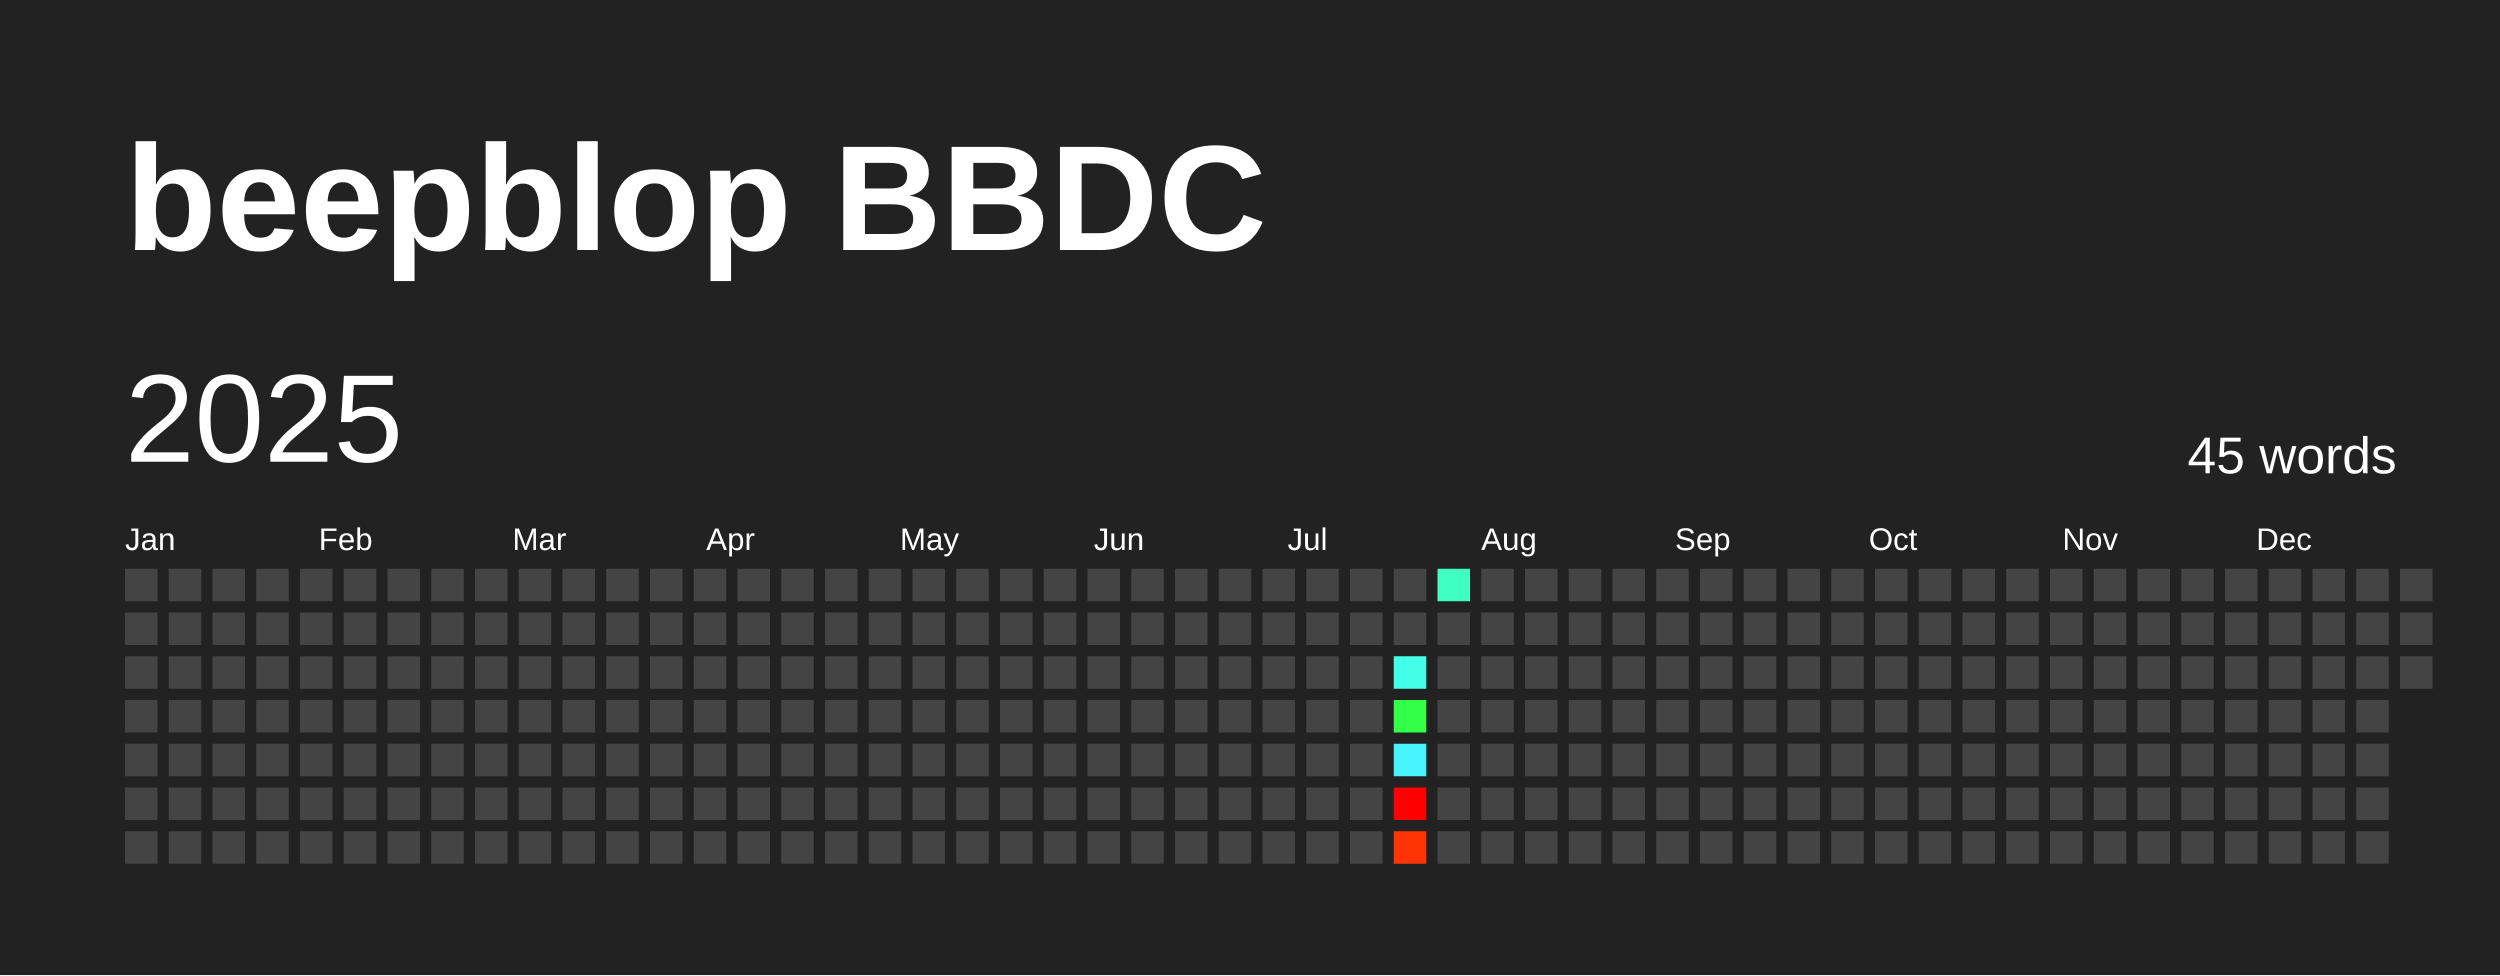
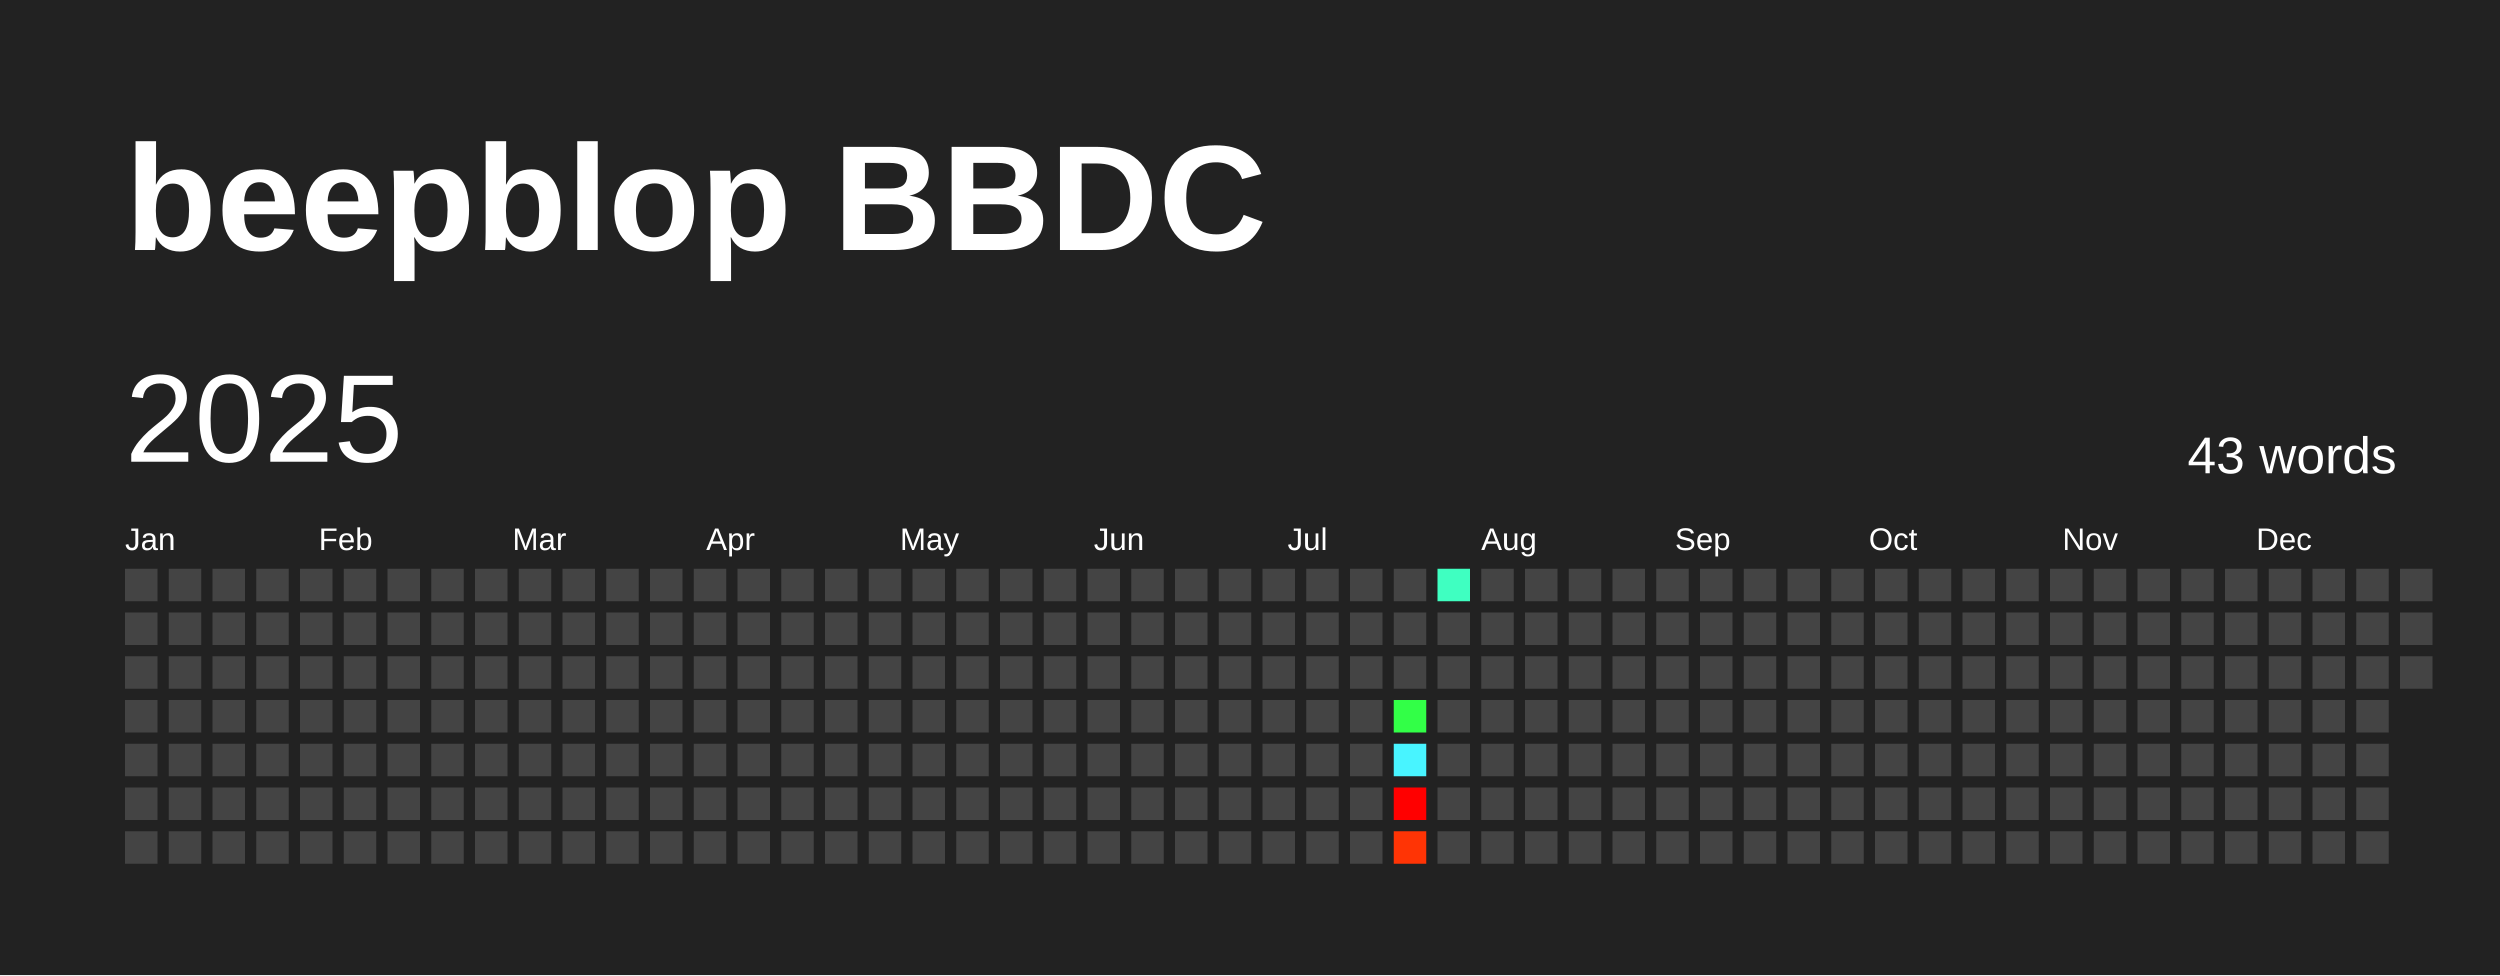
<svg xmlns="http://www.w3.org/2000/svg" baseProfile="full" height="78mm" version="1.1" viewBox="0,0,200,78" width="200mm">
  <defs />
  <rect fill="#222222" height="78" width="200" x="0" y="0" />
  <text fill="#FFFFFF" style="font-size:12px; font-family:Arial; font-weight:bold;" x="10" y="20">beepblop BBDC</text>
  <text dominant-baseline="hanging" fill="#FFFFFF" style="font-size:10.0px; font-family:Arial;" x="10" y="30">2025</text>
-   <text dominant-baseline="hanging" fill="#FFFFFF" style="font-size:4.125px; font-family:Arial;" x="175" y="35">45 words</text>
+   <text dominant-baseline="hanging" fill="#FFFFFF" style="font-size:4.125px; font-family:Arial;" x="175" y="35">43 words</text>
  <text fill="#FFFFFF" style="font-size:2.5px; font-family:Arial" x="10.0" y="44">Jan</text>
  <text fill="#FFFFFF" style="font-size:2.5px; font-family:Arial" x="25.5" y="44">Feb</text>
  <text fill="#FFFFFF" style="font-size:2.5px; font-family:Arial" x="41.0" y="44">Mar</text>
  <text fill="#FFFFFF" style="font-size:2.5px; font-family:Arial" x="56.5" y="44">Apr</text>
  <text fill="#FFFFFF" style="font-size:2.5px; font-family:Arial" x="72.0" y="44">May</text>
  <text fill="#FFFFFF" style="font-size:2.5px; font-family:Arial" x="87.5" y="44">Jun</text>
  <text fill="#FFFFFF" style="font-size:2.5px; font-family:Arial" x="103.0" y="44">Jul</text>
  <text fill="#FFFFFF" style="font-size:2.5px; font-family:Arial" x="118.5" y="44">Aug</text>
  <text fill="#FFFFFF" style="font-size:2.5px; font-family:Arial" x="134.0" y="44">Sep</text>
  <text fill="#FFFFFF" style="font-size:2.5px; font-family:Arial" x="149.5" y="44">Oct</text>
  <text fill="#FFFFFF" style="font-size:2.5px; font-family:Arial" x="165.0" y="44">Nov</text>
  <text fill="#FFFFFF" style="font-size:2.5px; font-family:Arial" x="180.5" y="44">Dec</text>
  <rect fill="#444444" height="2.6" width="2.6" x="10.0" y="45.5" />
  <rect fill="#444444" height="2.6" width="2.6" x="10.0" y="49.0" />
  <rect fill="#444444" height="2.6" width="2.6" x="10.0" y="52.5" />
  <rect fill="#444444" height="2.6" width="2.6" x="10.0" y="56.0" />
  <rect fill="#444444" height="2.6" width="2.6" x="10.0" y="59.5" />
  <rect fill="#444444" height="2.6" width="2.6" x="10.0" y="63.0" />
  <rect fill="#444444" height="2.6" width="2.6" x="10.0" y="66.5" />
  <rect fill="#444444" height="2.6" width="2.6" x="13.5" y="45.5" />
  <rect fill="#444444" height="2.6" width="2.6" x="13.5" y="49.0" />
  <rect fill="#444444" height="2.6" width="2.6" x="13.5" y="52.5" />
  <rect fill="#444444" height="2.6" width="2.6" x="13.5" y="56.0" />
  <rect fill="#444444" height="2.6" width="2.6" x="13.5" y="59.5" />
  <rect fill="#444444" height="2.6" width="2.6" x="13.5" y="63.0" />
  <rect fill="#444444" height="2.6" width="2.6" x="13.5" y="66.5" />
  <rect fill="#444444" height="2.6" width="2.6" x="17.0" y="45.5" />
  <rect fill="#444444" height="2.6" width="2.6" x="17.0" y="49.0" />
  <rect fill="#444444" height="2.6" width="2.6" x="17.0" y="52.5" />
  <rect fill="#444444" height="2.6" width="2.6" x="17.0" y="56.0" />
  <rect fill="#444444" height="2.6" width="2.6" x="17.0" y="59.5" />
  <rect fill="#444444" height="2.6" width="2.6" x="17.0" y="63.0" />
  <rect fill="#444444" height="2.6" width="2.6" x="17.0" y="66.5" />
  <rect fill="#444444" height="2.6" width="2.6" x="20.5" y="45.5" />
  <rect fill="#444444" height="2.6" width="2.6" x="20.5" y="49.0" />
  <rect fill="#444444" height="2.6" width="2.6" x="20.5" y="52.5" />
  <rect fill="#444444" height="2.6" width="2.6" x="20.5" y="56.0" />
  <rect fill="#444444" height="2.6" width="2.6" x="20.5" y="59.5" />
  <rect fill="#444444" height="2.6" width="2.6" x="20.5" y="63.0" />
  <rect fill="#444444" height="2.6" width="2.6" x="20.5" y="66.5" />
  <rect fill="#444444" height="2.6" width="2.6" x="24.0" y="45.5" />
  <rect fill="#444444" height="2.6" width="2.6" x="24.0" y="49.0" />
  <rect fill="#444444" height="2.6" width="2.6" x="24.0" y="52.5" />
  <rect fill="#444444" height="2.6" width="2.6" x="24.0" y="56.0" />
  <rect fill="#444444" height="2.6" width="2.6" x="24.0" y="59.5" />
  <rect fill="#444444" height="2.6" width="2.6" x="24.0" y="63.0" />
  <rect fill="#444444" height="2.6" width="2.6" x="24.0" y="66.5" />
  <rect fill="#444444" height="2.6" width="2.6" x="27.5" y="45.5" />
  <rect fill="#444444" height="2.6" width="2.6" x="27.5" y="49.0" />
  <rect fill="#444444" height="2.6" width="2.6" x="27.5" y="52.5" />
  <rect fill="#444444" height="2.6" width="2.6" x="27.5" y="56.0" />
  <rect fill="#444444" height="2.6" width="2.6" x="27.5" y="59.5" />
  <rect fill="#444444" height="2.6" width="2.6" x="27.5" y="63.0" />
  <rect fill="#444444" height="2.6" width="2.6" x="27.5" y="66.5" />
  <rect fill="#444444" height="2.6" width="2.6" x="31.0" y="45.5" />
  <rect fill="#444444" height="2.6" width="2.6" x="31.0" y="49.0" />
  <rect fill="#444444" height="2.6" width="2.6" x="31.0" y="52.5" />
  <rect fill="#444444" height="2.6" width="2.6" x="31.0" y="56.0" />
  <rect fill="#444444" height="2.6" width="2.6" x="31.0" y="59.5" />
  <rect fill="#444444" height="2.6" width="2.6" x="31.0" y="63.0" />
  <rect fill="#444444" height="2.6" width="2.6" x="31.0" y="66.5" />
  <rect fill="#444444" height="2.6" width="2.6" x="34.5" y="45.5" />
  <rect fill="#444444" height="2.6" width="2.6" x="34.5" y="49.0" />
  <rect fill="#444444" height="2.6" width="2.6" x="34.5" y="52.5" />
  <rect fill="#444444" height="2.6" width="2.6" x="34.5" y="56.0" />
  <rect fill="#444444" height="2.6" width="2.6" x="34.5" y="59.5" />
  <rect fill="#444444" height="2.6" width="2.6" x="34.5" y="63.0" />
  <rect fill="#444444" height="2.6" width="2.6" x="34.5" y="66.5" />
  <rect fill="#444444" height="2.6" width="2.6" x="38.0" y="45.5" />
  <rect fill="#444444" height="2.6" width="2.6" x="38.0" y="49.0" />
  <rect fill="#444444" height="2.6" width="2.6" x="38.0" y="52.5" />
  <rect fill="#444444" height="2.6" width="2.6" x="38.0" y="56.0" />
  <rect fill="#444444" height="2.6" width="2.6" x="38.0" y="59.5" />
  <rect fill="#444444" height="2.6" width="2.6" x="38.0" y="63.0" />
  <rect fill="#444444" height="2.6" width="2.6" x="38.0" y="66.5" />
  <rect fill="#444444" height="2.6" width="2.6" x="41.5" y="45.5" />
  <rect fill="#444444" height="2.6" width="2.6" x="41.5" y="49.0" />
  <rect fill="#444444" height="2.6" width="2.6" x="41.5" y="52.5" />
  <rect fill="#444444" height="2.6" width="2.6" x="41.5" y="56.0" />
  <rect fill="#444444" height="2.6" width="2.6" x="41.5" y="59.5" />
  <rect fill="#444444" height="2.6" width="2.6" x="41.5" y="63.0" />
  <rect fill="#444444" height="2.6" width="2.6" x="41.5" y="66.5" />
  <rect fill="#444444" height="2.6" width="2.6" x="45.0" y="45.5" />
  <rect fill="#444444" height="2.6" width="2.6" x="45.0" y="49.0" />
  <rect fill="#444444" height="2.6" width="2.6" x="45.0" y="52.5" />
  <rect fill="#444444" height="2.6" width="2.6" x="45.0" y="56.0" />
  <rect fill="#444444" height="2.6" width="2.6" x="45.0" y="59.5" />
  <rect fill="#444444" height="2.6" width="2.6" x="45.0" y="63.0" />
  <rect fill="#444444" height="2.6" width="2.6" x="45.0" y="66.5" />
  <rect fill="#444444" height="2.6" width="2.6" x="48.5" y="45.5" />
  <rect fill="#444444" height="2.6" width="2.6" x="48.5" y="49.0" />
  <rect fill="#444444" height="2.6" width="2.6" x="48.5" y="52.5" />
  <rect fill="#444444" height="2.6" width="2.6" x="48.5" y="56.0" />
  <rect fill="#444444" height="2.6" width="2.6" x="48.5" y="59.5" />
  <rect fill="#444444" height="2.6" width="2.6" x="48.5" y="63.0" />
  <rect fill="#444444" height="2.6" width="2.6" x="48.5" y="66.5" />
  <rect fill="#444444" height="2.6" width="2.6" x="52.0" y="45.5" />
  <rect fill="#444444" height="2.6" width="2.6" x="52.0" y="49.0" />
  <rect fill="#444444" height="2.6" width="2.6" x="52.0" y="52.5" />
  <rect fill="#444444" height="2.6" width="2.6" x="52.0" y="56.0" />
  <rect fill="#444444" height="2.6" width="2.6" x="52.0" y="59.5" />
  <rect fill="#444444" height="2.6" width="2.6" x="52.0" y="63.0" />
  <rect fill="#444444" height="2.6" width="2.6" x="52.0" y="66.5" />
  <rect fill="#444444" height="2.6" width="2.6" x="55.5" y="45.5" />
  <rect fill="#444444" height="2.6" width="2.6" x="55.5" y="49.0" />
  <rect fill="#444444" height="2.6" width="2.6" x="55.5" y="52.5" />
  <rect fill="#444444" height="2.6" width="2.6" x="55.5" y="56.0" />
  <rect fill="#444444" height="2.6" width="2.6" x="55.5" y="59.5" />
  <rect fill="#444444" height="2.6" width="2.6" x="55.5" y="63.0" />
  <rect fill="#444444" height="2.6" width="2.6" x="55.5" y="66.5" />
  <rect fill="#444444" height="2.6" width="2.6" x="59.0" y="45.5" />
  <rect fill="#444444" height="2.6" width="2.6" x="59.0" y="49.0" />
  <rect fill="#444444" height="2.6" width="2.6" x="59.0" y="52.5" />
  <rect fill="#444444" height="2.6" width="2.6" x="59.0" y="56.0" />
  <rect fill="#444444" height="2.6" width="2.6" x="59.0" y="59.5" />
  <rect fill="#444444" height="2.6" width="2.6" x="59.0" y="63.0" />
  <rect fill="#444444" height="2.6" width="2.6" x="59.0" y="66.5" />
  <rect fill="#444444" height="2.6" width="2.6" x="62.5" y="45.5" />
  <rect fill="#444444" height="2.6" width="2.6" x="62.5" y="49.0" />
  <rect fill="#444444" height="2.6" width="2.6" x="62.5" y="52.5" />
  <rect fill="#444444" height="2.6" width="2.6" x="62.5" y="56.0" />
  <rect fill="#444444" height="2.6" width="2.6" x="62.5" y="59.5" />
  <rect fill="#444444" height="2.6" width="2.6" x="62.5" y="63.0" />
  <rect fill="#444444" height="2.6" width="2.6" x="62.5" y="66.5" />
  <rect fill="#444444" height="2.6" width="2.6" x="66.0" y="45.5" />
  <rect fill="#444444" height="2.6" width="2.6" x="66.0" y="49.0" />
  <rect fill="#444444" height="2.6" width="2.6" x="66.0" y="52.5" />
  <rect fill="#444444" height="2.6" width="2.6" x="66.0" y="56.0" />
  <rect fill="#444444" height="2.6" width="2.6" x="66.0" y="59.5" />
  <rect fill="#444444" height="2.6" width="2.6" x="66.0" y="63.0" />
  <rect fill="#444444" height="2.6" width="2.6" x="66.0" y="66.5" />
  <rect fill="#444444" height="2.6" width="2.6" x="69.5" y="45.5" />
  <rect fill="#444444" height="2.6" width="2.6" x="69.5" y="49.0" />
  <rect fill="#444444" height="2.6" width="2.6" x="69.5" y="52.5" />
  <rect fill="#444444" height="2.6" width="2.6" x="69.5" y="56.0" />
  <rect fill="#444444" height="2.6" width="2.6" x="69.5" y="59.5" />
  <rect fill="#444444" height="2.6" width="2.6" x="69.5" y="63.0" />
  <rect fill="#444444" height="2.6" width="2.6" x="69.5" y="66.5" />
  <rect fill="#444444" height="2.6" width="2.6" x="73.0" y="45.5" />
  <rect fill="#444444" height="2.6" width="2.6" x="73.0" y="49.0" />
  <rect fill="#444444" height="2.6" width="2.6" x="73.0" y="52.5" />
  <rect fill="#444444" height="2.6" width="2.6" x="73.0" y="56.0" />
  <rect fill="#444444" height="2.6" width="2.6" x="73.0" y="59.5" />
  <rect fill="#444444" height="2.6" width="2.6" x="73.0" y="63.0" />
  <rect fill="#444444" height="2.6" width="2.6" x="73.0" y="66.5" />
  <rect fill="#444444" height="2.6" width="2.6" x="76.5" y="45.5" />
  <rect fill="#444444" height="2.6" width="2.6" x="76.5" y="49.0" />
  <rect fill="#444444" height="2.6" width="2.6" x="76.5" y="52.5" />
  <rect fill="#444444" height="2.6" width="2.6" x="76.5" y="56.0" />
  <rect fill="#444444" height="2.6" width="2.6" x="76.5" y="59.5" />
  <rect fill="#444444" height="2.6" width="2.6" x="76.5" y="63.0" />
  <rect fill="#444444" height="2.6" width="2.6" x="76.5" y="66.5" />
  <rect fill="#444444" height="2.6" width="2.6" x="80.0" y="45.5" />
  <rect fill="#444444" height="2.6" width="2.6" x="80.0" y="49.0" />
  <rect fill="#444444" height="2.6" width="2.6" x="80.0" y="52.5" />
  <rect fill="#444444" height="2.6" width="2.6" x="80.0" y="56.0" />
  <rect fill="#444444" height="2.6" width="2.6" x="80.0" y="59.5" />
  <rect fill="#444444" height="2.6" width="2.6" x="80.0" y="63.0" />
  <rect fill="#444444" height="2.6" width="2.6" x="80.0" y="66.5" />
  <rect fill="#444444" height="2.6" width="2.6" x="83.5" y="45.5" />
  <rect fill="#444444" height="2.6" width="2.6" x="83.5" y="49.0" />
  <rect fill="#444444" height="2.6" width="2.6" x="83.5" y="52.5" />
  <rect fill="#444444" height="2.6" width="2.6" x="83.5" y="56.0" />
  <rect fill="#444444" height="2.6" width="2.6" x="83.5" y="59.5" />
  <rect fill="#444444" height="2.6" width="2.6" x="83.5" y="63.0" />
  <rect fill="#444444" height="2.6" width="2.6" x="83.5" y="66.5" />
  <rect fill="#444444" height="2.6" width="2.6" x="87.0" y="45.5" />
  <rect fill="#444444" height="2.6" width="2.6" x="87.0" y="49.0" />
  <rect fill="#444444" height="2.6" width="2.6" x="87.0" y="52.5" />
  <rect fill="#444444" height="2.6" width="2.6" x="87.0" y="56.0" />
  <rect fill="#444444" height="2.6" width="2.6" x="87.0" y="59.5" />
  <rect fill="#444444" height="2.6" width="2.6" x="87.0" y="63.0" />
  <rect fill="#444444" height="2.6" width="2.6" x="87.0" y="66.5" />
  <rect fill="#444444" height="2.6" width="2.6" x="90.5" y="45.5" />
  <rect fill="#444444" height="2.6" width="2.6" x="90.5" y="49.0" />
  <rect fill="#444444" height="2.6" width="2.6" x="90.5" y="52.5" />
  <rect fill="#444444" height="2.6" width="2.6" x="90.5" y="56.0" />
  <rect fill="#444444" height="2.6" width="2.6" x="90.5" y="59.5" />
  <rect fill="#444444" height="2.6" width="2.6" x="90.5" y="63.0" />
  <rect fill="#444444" height="2.6" width="2.6" x="90.5" y="66.5" />
  <rect fill="#444444" height="2.6" width="2.6" x="94.0" y="45.5" />
  <rect fill="#444444" height="2.6" width="2.6" x="94.0" y="49.0" />
  <rect fill="#444444" height="2.6" width="2.6" x="94.0" y="52.5" />
  <rect fill="#444444" height="2.6" width="2.6" x="94.0" y="56.0" />
  <rect fill="#444444" height="2.6" width="2.6" x="94.0" y="59.5" />
  <rect fill="#444444" height="2.6" width="2.6" x="94.0" y="63.0" />
  <rect fill="#444444" height="2.6" width="2.6" x="94.0" y="66.5" />
  <rect fill="#444444" height="2.6" width="2.6" x="97.5" y="45.5" />
  <rect fill="#444444" height="2.6" width="2.6" x="97.5" y="49.0" />
  <rect fill="#444444" height="2.6" width="2.6" x="97.5" y="52.5" />
  <rect fill="#444444" height="2.6" width="2.6" x="97.5" y="56.0" />
  <rect fill="#444444" height="2.6" width="2.6" x="97.5" y="59.5" />
  <rect fill="#444444" height="2.6" width="2.6" x="97.5" y="63.0" />
  <rect fill="#444444" height="2.6" width="2.6" x="97.5" y="66.5" />
  <rect fill="#444444" height="2.6" width="2.6" x="101.0" y="45.5" />
  <rect fill="#444444" height="2.6" width="2.6" x="101.0" y="49.0" />
  <rect fill="#444444" height="2.6" width="2.6" x="101.0" y="52.5" />
  <rect fill="#444444" height="2.6" width="2.6" x="101.0" y="56.0" />
  <rect fill="#444444" height="2.6" width="2.6" x="101.0" y="59.5" />
  <rect fill="#444444" height="2.6" width="2.6" x="101.0" y="63.0" />
  <rect fill="#444444" height="2.6" width="2.6" x="101.0" y="66.5" />
  <rect fill="#444444" height="2.6" width="2.6" x="104.5" y="45.5" />
  <rect fill="#444444" height="2.6" width="2.6" x="104.5" y="49.0" />
  <rect fill="#444444" height="2.6" width="2.6" x="104.5" y="52.5" />
  <rect fill="#444444" height="2.6" width="2.6" x="104.5" y="56.0" />
  <rect fill="#444444" height="2.6" width="2.6" x="104.5" y="59.5" />
  <rect fill="#444444" height="2.6" width="2.6" x="104.5" y="63.0" />
  <rect fill="#444444" height="2.6" width="2.6" x="104.5" y="66.5" />
  <rect fill="#444444" height="2.6" width="2.6" x="108.0" y="45.5" />
  <rect fill="#444444" height="2.6" width="2.6" x="108.0" y="49.0" />
  <rect fill="#444444" height="2.6" width="2.6" x="108.0" y="52.5" />
  <rect fill="#444444" height="2.6" width="2.6" x="108.0" y="56.0" />
  <rect fill="#444444" height="2.6" width="2.6" x="108.0" y="59.5" />
  <rect fill="#444444" height="2.6" width="2.6" x="108.0" y="63.0" />
  <rect fill="#444444" height="2.6" width="2.6" x="108.0" y="66.5" />
  <rect fill="#444444" height="2.6" width="2.6" x="111.5" y="45.5" />
  <rect fill="#444444" height="2.6" width="2.6" x="111.5" y="49.0" />
-   <rect fill="#44ffe7" height="2.6" width="2.6" x="111.5" y="52.5" />
+   <rect fill="#444444" height="2.6" width="2.6" x="111.5" y="52.5" />
  <rect fill="#32ff47" height="2.6" width="2.6" x="111.5" y="56.0" />
  <rect fill="#48f4ff" height="2.6" width="2.6" x="111.5" y="59.5" />
  <rect fill="red" height="2.6" width="2.6" x="111.5" y="63.0" />
  <rect fill="#ff3405" height="2.6" width="2.6" x="111.5" y="66.5" />
  <rect fill="#3fffc1" height="2.6" width="2.6" x="115.0" y="45.5" />
  <rect fill="#444444" height="2.6" width="2.6" x="115.0" y="49.0" />
  <rect fill="#444444" height="2.6" width="2.6" x="115.0" y="52.5" />
  <rect fill="#444444" height="2.6" width="2.6" x="115.0" y="56.0" />
  <rect fill="#444444" height="2.6" width="2.6" x="115.0" y="59.5" />
  <rect fill="#444444" height="2.6" width="2.6" x="115.0" y="63.0" />
  <rect fill="#444444" height="2.6" width="2.6" x="115.0" y="66.5" />
  <rect fill="#444444" height="2.6" width="2.6" x="118.5" y="45.5" />
  <rect fill="#444444" height="2.6" width="2.6" x="118.5" y="49.0" />
  <rect fill="#444444" height="2.6" width="2.6" x="118.5" y="52.5" />
  <rect fill="#444444" height="2.6" width="2.6" x="118.5" y="56.0" />
  <rect fill="#444444" height="2.6" width="2.6" x="118.5" y="59.5" />
  <rect fill="#444444" height="2.6" width="2.6" x="118.5" y="63.0" />
  <rect fill="#444444" height="2.6" width="2.6" x="118.5" y="66.5" />
  <rect fill="#444444" height="2.6" width="2.6" x="122.0" y="45.5" />
  <rect fill="#444444" height="2.6" width="2.6" x="122.0" y="49.0" />
  <rect fill="#444444" height="2.6" width="2.6" x="122.0" y="52.5" />
  <rect fill="#444444" height="2.6" width="2.6" x="122.0" y="56.0" />
  <rect fill="#444444" height="2.6" width="2.6" x="122.0" y="59.5" />
  <rect fill="#444444" height="2.6" width="2.6" x="122.0" y="63.0" />
  <rect fill="#444444" height="2.6" width="2.6" x="122.0" y="66.5" />
  <rect fill="#444444" height="2.6" width="2.6" x="125.5" y="45.5" />
  <rect fill="#444444" height="2.6" width="2.6" x="125.5" y="49.0" />
  <rect fill="#444444" height="2.6" width="2.6" x="125.5" y="52.5" />
  <rect fill="#444444" height="2.6" width="2.6" x="125.5" y="56.0" />
  <rect fill="#444444" height="2.6" width="2.6" x="125.5" y="59.5" />
  <rect fill="#444444" height="2.6" width="2.6" x="125.5" y="63.0" />
  <rect fill="#444444" height="2.6" width="2.6" x="125.5" y="66.5" />
  <rect fill="#444444" height="2.6" width="2.6" x="129.0" y="45.5" />
  <rect fill="#444444" height="2.6" width="2.6" x="129.0" y="49.0" />
  <rect fill="#444444" height="2.6" width="2.6" x="129.0" y="52.5" />
  <rect fill="#444444" height="2.6" width="2.6" x="129.0" y="56.0" />
  <rect fill="#444444" height="2.6" width="2.6" x="129.0" y="59.5" />
  <rect fill="#444444" height="2.6" width="2.6" x="129.0" y="63.0" />
  <rect fill="#444444" height="2.6" width="2.6" x="129.0" y="66.5" />
  <rect fill="#444444" height="2.6" width="2.6" x="132.5" y="45.5" />
  <rect fill="#444444" height="2.6" width="2.6" x="132.5" y="49.0" />
  <rect fill="#444444" height="2.6" width="2.6" x="132.5" y="52.5" />
  <rect fill="#444444" height="2.6" width="2.6" x="132.5" y="56.0" />
  <rect fill="#444444" height="2.6" width="2.6" x="132.5" y="59.5" />
  <rect fill="#444444" height="2.6" width="2.6" x="132.5" y="63.0" />
  <rect fill="#444444" height="2.6" width="2.6" x="132.5" y="66.5" />
  <rect fill="#444444" height="2.6" width="2.6" x="136.0" y="45.5" />
  <rect fill="#444444" height="2.6" width="2.6" x="136.0" y="49.0" />
  <rect fill="#444444" height="2.6" width="2.6" x="136.0" y="52.5" />
  <rect fill="#444444" height="2.6" width="2.6" x="136.0" y="56.0" />
  <rect fill="#444444" height="2.6" width="2.6" x="136.0" y="59.5" />
  <rect fill="#444444" height="2.6" width="2.6" x="136.0" y="63.0" />
  <rect fill="#444444" height="2.6" width="2.6" x="136.0" y="66.5" />
  <rect fill="#444444" height="2.6" width="2.6" x="139.5" y="45.5" />
  <rect fill="#444444" height="2.6" width="2.6" x="139.5" y="49.0" />
  <rect fill="#444444" height="2.6" width="2.6" x="139.5" y="52.5" />
  <rect fill="#444444" height="2.6" width="2.6" x="139.5" y="56.0" />
  <rect fill="#444444" height="2.6" width="2.6" x="139.5" y="59.5" />
  <rect fill="#444444" height="2.6" width="2.6" x="139.5" y="63.0" />
  <rect fill="#444444" height="2.6" width="2.6" x="139.5" y="66.5" />
  <rect fill="#444444" height="2.6" width="2.6" x="143.0" y="45.5" />
  <rect fill="#444444" height="2.6" width="2.6" x="143.0" y="49.0" />
  <rect fill="#444444" height="2.6" width="2.6" x="143.0" y="52.5" />
  <rect fill="#444444" height="2.6" width="2.6" x="143.0" y="56.0" />
  <rect fill="#444444" height="2.6" width="2.6" x="143.0" y="59.5" />
  <rect fill="#444444" height="2.6" width="2.6" x="143.0" y="63.0" />
  <rect fill="#444444" height="2.6" width="2.6" x="143.0" y="66.5" />
  <rect fill="#444444" height="2.6" width="2.6" x="146.5" y="45.5" />
  <rect fill="#444444" height="2.6" width="2.6" x="146.5" y="49.0" />
  <rect fill="#444444" height="2.6" width="2.6" x="146.5" y="52.5" />
  <rect fill="#444444" height="2.6" width="2.6" x="146.5" y="56.0" />
  <rect fill="#444444" height="2.6" width="2.6" x="146.5" y="59.5" />
  <rect fill="#444444" height="2.6" width="2.6" x="146.5" y="63.0" />
  <rect fill="#444444" height="2.6" width="2.6" x="146.5" y="66.5" />
  <rect fill="#444444" height="2.6" width="2.6" x="150.0" y="45.5" />
  <rect fill="#444444" height="2.6" width="2.6" x="150.0" y="49.0" />
  <rect fill="#444444" height="2.6" width="2.6" x="150.0" y="52.5" />
  <rect fill="#444444" height="2.6" width="2.6" x="150.0" y="56.0" />
  <rect fill="#444444" height="2.6" width="2.6" x="150.0" y="59.5" />
  <rect fill="#444444" height="2.6" width="2.6" x="150.0" y="63.0" />
  <rect fill="#444444" height="2.6" width="2.6" x="150.0" y="66.5" />
  <rect fill="#444444" height="2.6" width="2.6" x="153.5" y="45.5" />
  <rect fill="#444444" height="2.6" width="2.6" x="153.5" y="49.0" />
  <rect fill="#444444" height="2.6" width="2.6" x="153.5" y="52.5" />
  <rect fill="#444444" height="2.6" width="2.6" x="153.5" y="56.0" />
  <rect fill="#444444" height="2.6" width="2.6" x="153.5" y="59.5" />
  <rect fill="#444444" height="2.6" width="2.6" x="153.5" y="63.0" />
  <rect fill="#444444" height="2.6" width="2.6" x="153.5" y="66.5" />
  <rect fill="#444444" height="2.6" width="2.6" x="157.0" y="45.5" />
  <rect fill="#444444" height="2.6" width="2.6" x="157.0" y="49.0" />
  <rect fill="#444444" height="2.6" width="2.6" x="157.0" y="52.5" />
  <rect fill="#444444" height="2.6" width="2.6" x="157.0" y="56.0" />
  <rect fill="#444444" height="2.6" width="2.6" x="157.0" y="59.5" />
  <rect fill="#444444" height="2.6" width="2.6" x="157.0" y="63.0" />
  <rect fill="#444444" height="2.6" width="2.6" x="157.0" y="66.5" />
  <rect fill="#444444" height="2.6" width="2.6" x="160.5" y="45.5" />
  <rect fill="#444444" height="2.6" width="2.6" x="160.5" y="49.0" />
  <rect fill="#444444" height="2.6" width="2.6" x="160.5" y="52.5" />
  <rect fill="#444444" height="2.6" width="2.6" x="160.5" y="56.0" />
  <rect fill="#444444" height="2.6" width="2.6" x="160.5" y="59.5" />
  <rect fill="#444444" height="2.6" width="2.6" x="160.5" y="63.0" />
  <rect fill="#444444" height="2.6" width="2.6" x="160.5" y="66.5" />
  <rect fill="#444444" height="2.6" width="2.6" x="164.0" y="45.5" />
  <rect fill="#444444" height="2.6" width="2.6" x="164.0" y="49.0" />
  <rect fill="#444444" height="2.6" width="2.6" x="164.0" y="52.5" />
  <rect fill="#444444" height="2.6" width="2.6" x="164.0" y="56.0" />
  <rect fill="#444444" height="2.6" width="2.6" x="164.0" y="59.5" />
  <rect fill="#444444" height="2.6" width="2.6" x="164.0" y="63.0" />
  <rect fill="#444444" height="2.6" width="2.6" x="164.0" y="66.5" />
  <rect fill="#444444" height="2.6" width="2.6" x="167.5" y="45.5" />
  <rect fill="#444444" height="2.6" width="2.6" x="167.5" y="49.0" />
  <rect fill="#444444" height="2.6" width="2.6" x="167.5" y="52.5" />
  <rect fill="#444444" height="2.6" width="2.6" x="167.5" y="56.0" />
  <rect fill="#444444" height="2.6" width="2.6" x="167.5" y="59.5" />
  <rect fill="#444444" height="2.6" width="2.6" x="167.5" y="63.0" />
  <rect fill="#444444" height="2.6" width="2.6" x="167.5" y="66.5" />
  <rect fill="#444444" height="2.6" width="2.6" x="171.0" y="45.5" />
  <rect fill="#444444" height="2.6" width="2.6" x="171.0" y="49.0" />
  <rect fill="#444444" height="2.6" width="2.6" x="171.0" y="52.5" />
  <rect fill="#444444" height="2.6" width="2.6" x="171.0" y="56.0" />
  <rect fill="#444444" height="2.6" width="2.6" x="171.0" y="59.5" />
  <rect fill="#444444" height="2.6" width="2.6" x="171.0" y="63.0" />
  <rect fill="#444444" height="2.6" width="2.6" x="171.0" y="66.5" />
  <rect fill="#444444" height="2.6" width="2.6" x="174.5" y="45.5" />
  <rect fill="#444444" height="2.6" width="2.6" x="174.5" y="49.0" />
  <rect fill="#444444" height="2.6" width="2.6" x="174.5" y="52.5" />
  <rect fill="#444444" height="2.6" width="2.6" x="174.5" y="56.0" />
  <rect fill="#444444" height="2.6" width="2.6" x="174.5" y="59.5" />
  <rect fill="#444444" height="2.6" width="2.6" x="174.5" y="63.0" />
  <rect fill="#444444" height="2.6" width="2.6" x="174.5" y="66.5" />
  <rect fill="#444444" height="2.6" width="2.6" x="178.0" y="45.5" />
  <rect fill="#444444" height="2.6" width="2.6" x="178.0" y="49.0" />
  <rect fill="#444444" height="2.6" width="2.6" x="178.0" y="52.5" />
  <rect fill="#444444" height="2.6" width="2.6" x="178.0" y="56.0" />
  <rect fill="#444444" height="2.6" width="2.6" x="178.0" y="59.5" />
  <rect fill="#444444" height="2.6" width="2.6" x="178.0" y="63.0" />
  <rect fill="#444444" height="2.6" width="2.6" x="178.0" y="66.5" />
  <rect fill="#444444" height="2.6" width="2.6" x="181.5" y="45.5" />
  <rect fill="#444444" height="2.6" width="2.6" x="181.5" y="49.0" />
  <rect fill="#444444" height="2.6" width="2.6" x="181.5" y="52.5" />
  <rect fill="#444444" height="2.6" width="2.6" x="181.5" y="56.0" />
  <rect fill="#444444" height="2.6" width="2.6" x="181.5" y="59.5" />
  <rect fill="#444444" height="2.6" width="2.6" x="181.5" y="63.0" />
  <rect fill="#444444" height="2.6" width="2.6" x="181.5" y="66.5" />
  <rect fill="#444444" height="2.6" width="2.6" x="185.0" y="45.5" />
  <rect fill="#444444" height="2.6" width="2.6" x="185.0" y="49.0" />
  <rect fill="#444444" height="2.6" width="2.6" x="185.0" y="52.5" />
  <rect fill="#444444" height="2.6" width="2.6" x="185.0" y="56.0" />
  <rect fill="#444444" height="2.6" width="2.6" x="185.0" y="59.5" />
  <rect fill="#444444" height="2.6" width="2.6" x="185.0" y="63.0" />
  <rect fill="#444444" height="2.6" width="2.6" x="185.0" y="66.5" />
  <rect fill="#444444" height="2.6" width="2.6" x="188.5" y="45.5" />
  <rect fill="#444444" height="2.6" width="2.6" x="188.5" y="49.0" />
  <rect fill="#444444" height="2.6" width="2.6" x="188.5" y="52.5" />
  <rect fill="#444444" height="2.6" width="2.6" x="188.5" y="56.0" />
  <rect fill="#444444" height="2.6" width="2.6" x="188.5" y="59.5" />
  <rect fill="#444444" height="2.6" width="2.6" x="188.5" y="63.0" />
  <rect fill="#444444" height="2.6" width="2.6" x="188.5" y="66.5" />
  <rect fill="#444444" height="2.6" width="2.6" x="192.0" y="45.5" />
  <rect fill="#444444" height="2.6" width="2.6" x="192.0" y="49.0" />
  <rect fill="#444444" height="2.6" width="2.6" x="192.0" y="52.5" />
</svg>
